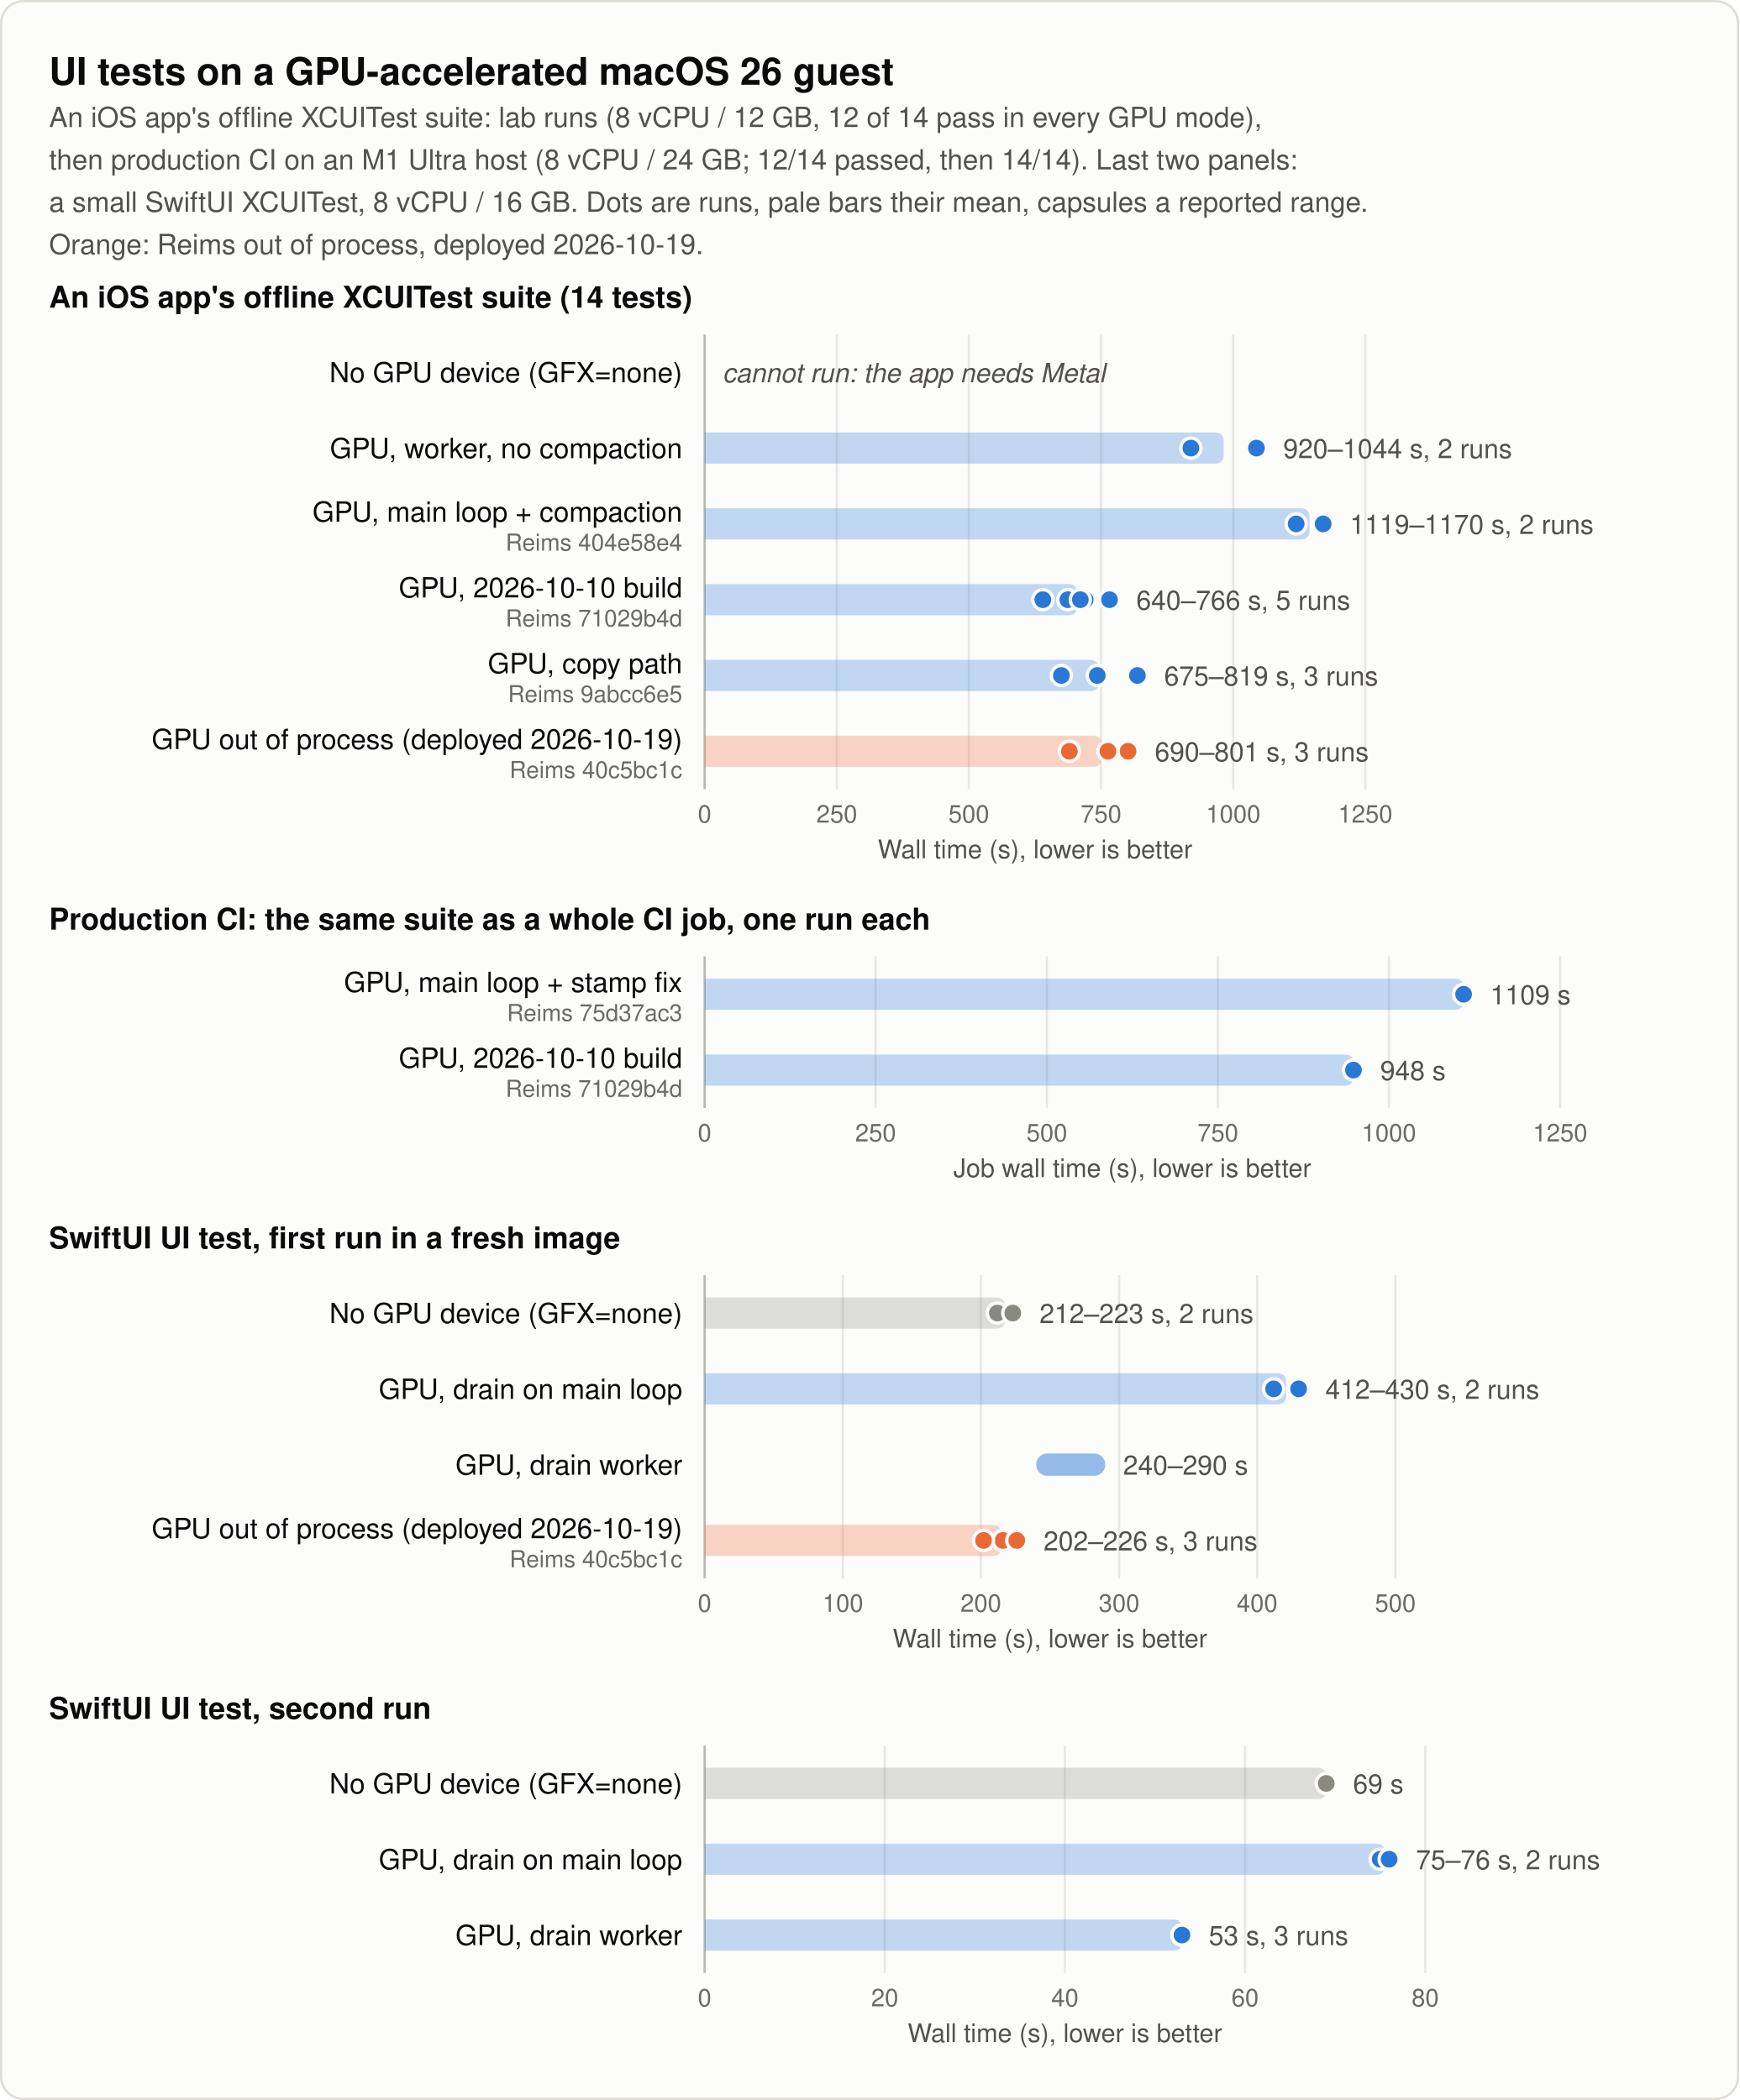
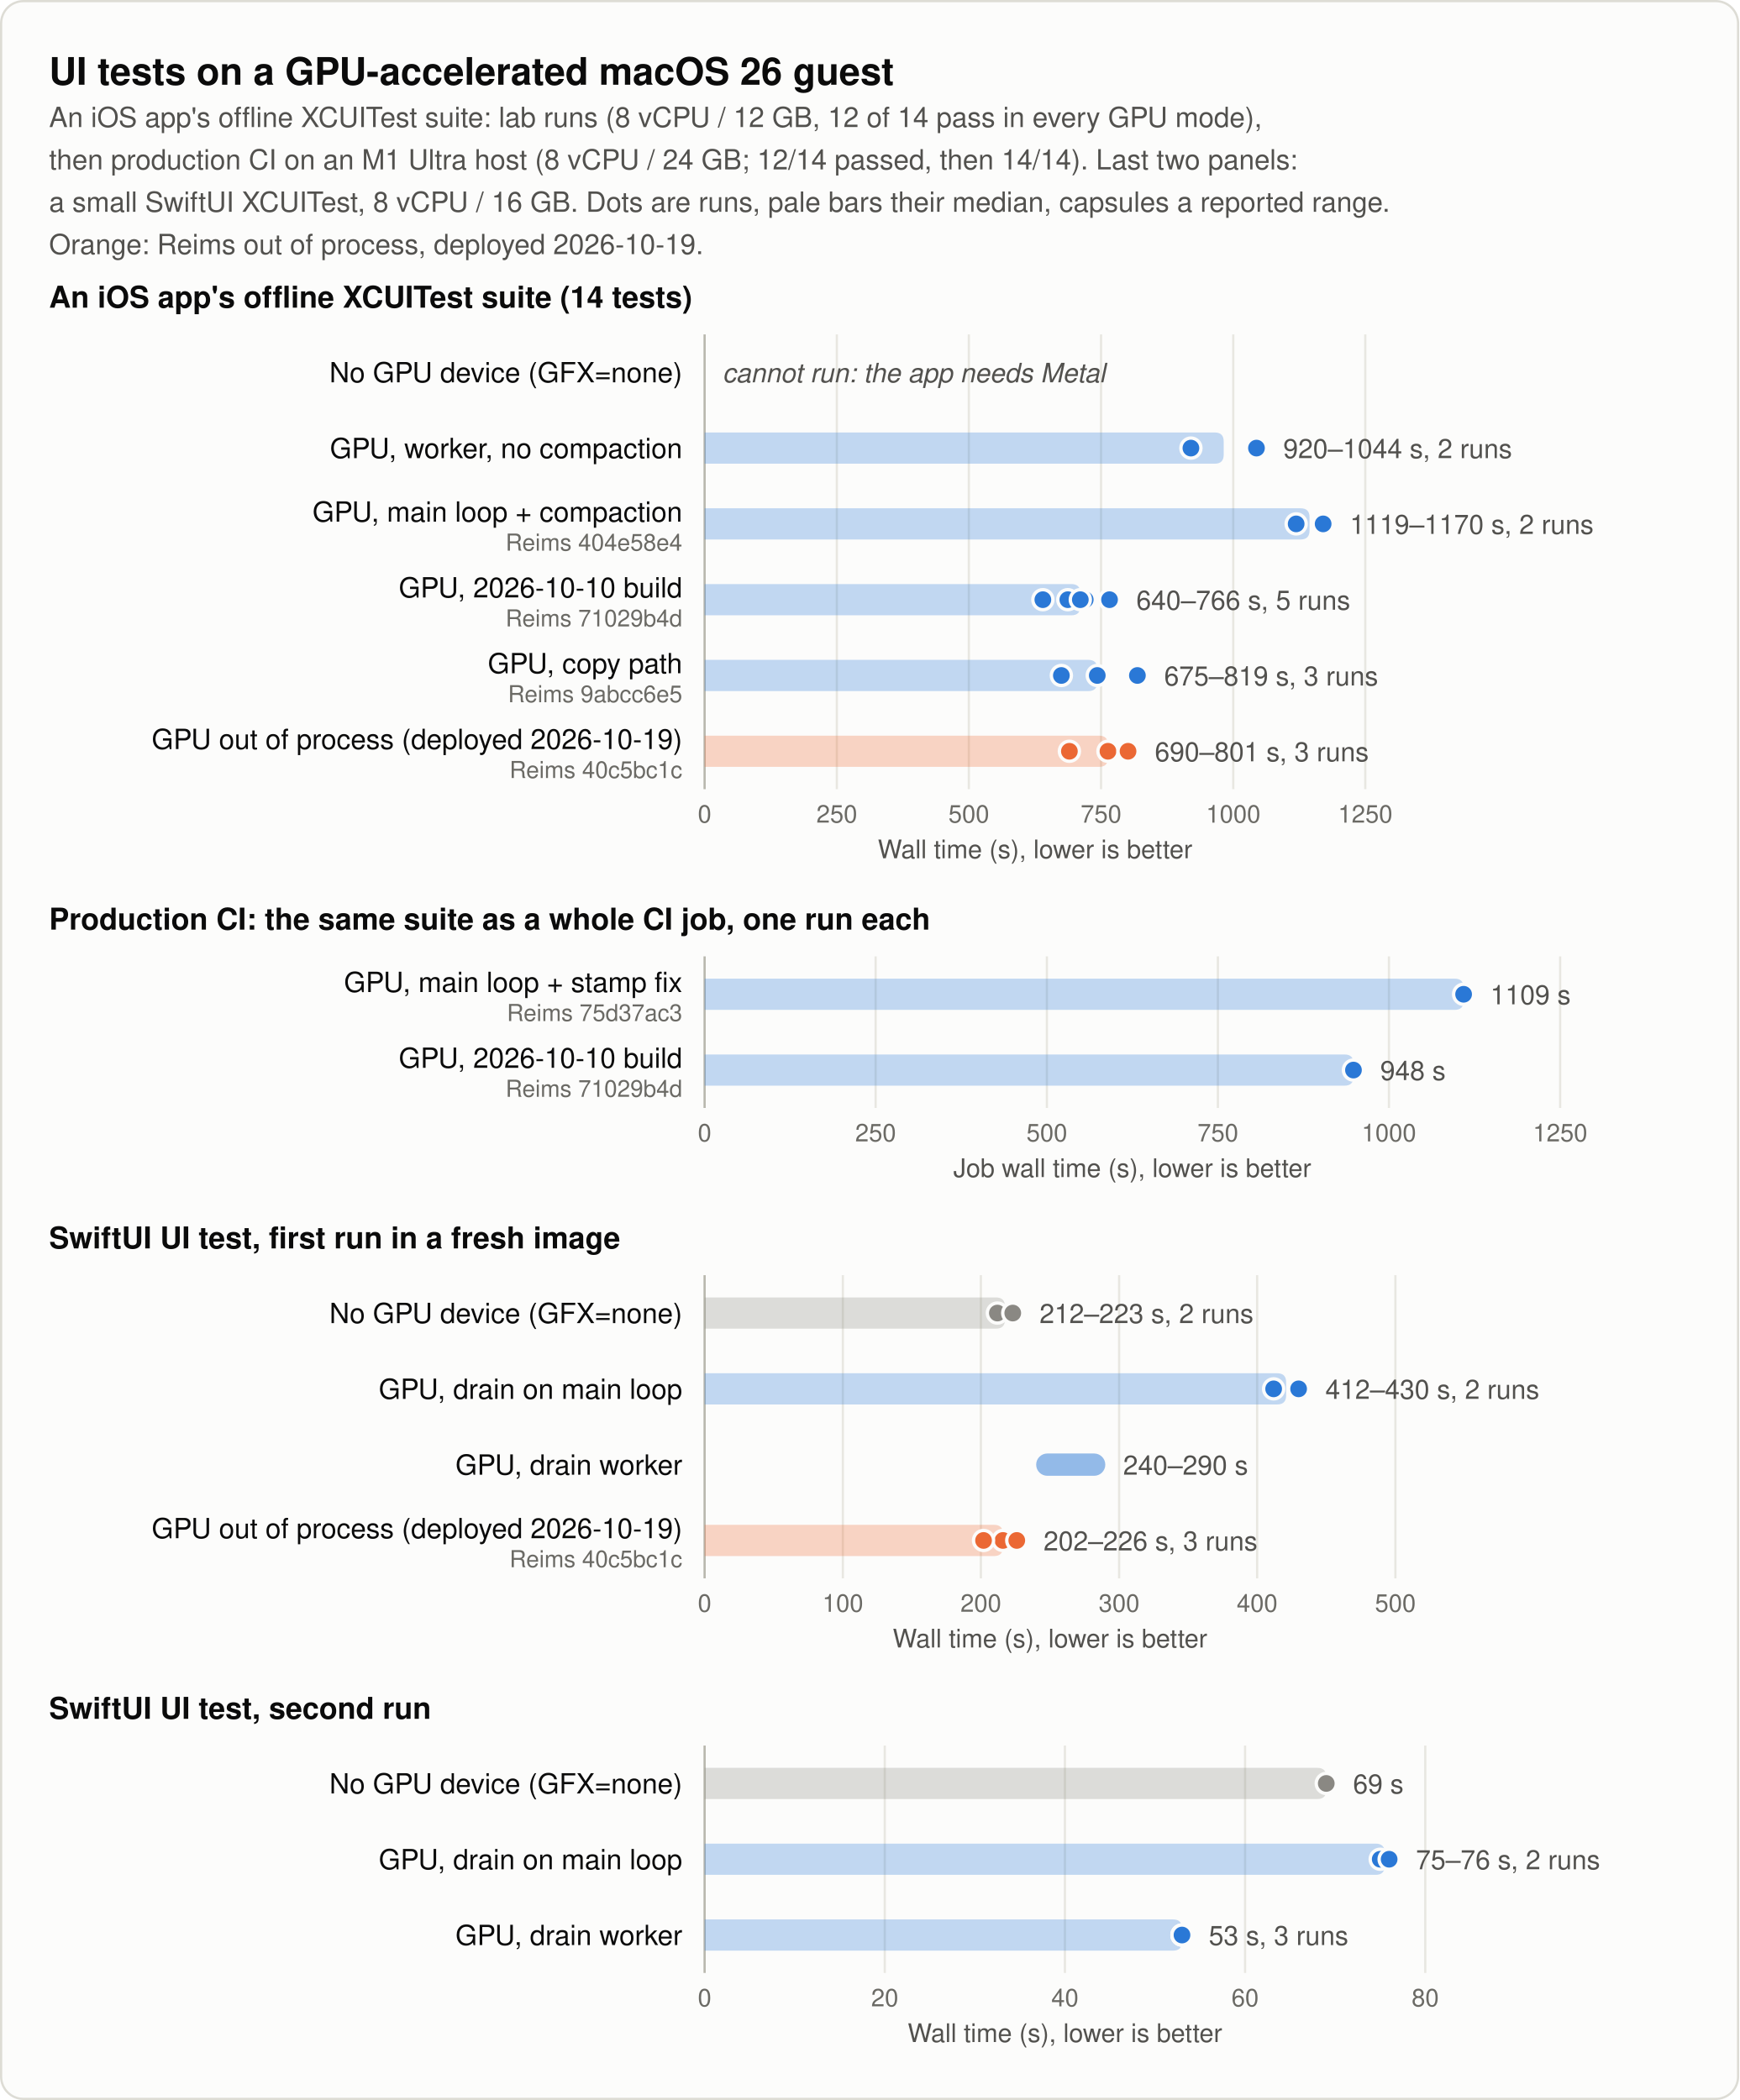
<svg xmlns="http://www.w3.org/2000/svg" width="780" height="942" viewBox="0 0 780 942" role="img" font-family="system-ui, -apple-system, 'Segoe UI', Helvetica, Arial, sans-serif">
  <rect x="0.5" y="0.5" width="779" height="941" rx="10" fill="#fcfcfb" stroke="#dddcd5" />
  <text x="22.0" y="38.0" font-size="17" fill="#0b0b0b" text-anchor="start" font-weight="600">UI tests on a GPU-accelerated macOS 26 guest</text>
  <text x="22.0" y="57.0" font-size="12.5" fill="#52514e" text-anchor="start">An iOS app's offline XCUITest suite: lab runs (8 vCPU / 12 GB, 12 of 14 pass in every GPU mode),</text>
  <text x="22.0" y="76.0" font-size="12.5" fill="#52514e" text-anchor="start">then production CI on an M1 Ultra host (8 vCPU / 24 GB; 12/14 passed, then 14/14). Last two panels:</text>
-   <text x="22.0" y="95.0" font-size="12.5" fill="#52514e" text-anchor="start">a small SwiftUI XCUITest, 8 vCPU / 16 GB. Dots are runs, pale bars their mean, capsules a reported range.</text>
+   <text x="22.0" y="95.0" font-size="12.5" fill="#52514e" text-anchor="start">a small SwiftUI XCUITest, 8 vCPU / 16 GB. Dots are runs, pale bars their median, capsules a reported range.</text>
  <text x="22.0" y="114.0" font-size="12.5" fill="#52514e" text-anchor="start">Orange: Reims out of process, deployed 2026-10-19.</text>
  <text x="22.0" y="138.0" font-size="13.5" fill="#0b0b0b" text-anchor="start" font-weight="600">An iOS app's offline XCUITest suite (14 tests)</text>
  <line x1="316.0" y1="150.0" x2="316.0" y2="354.0" stroke="#b9b8ae" stroke-width="1" />
  <text x="316.0" y="369.0" font-size="11" fill="#6b6a65" text-anchor="middle">0</text>
  <line x1="375.3" y1="150.0" x2="375.3" y2="354.0" stroke="#e8e7e1" stroke-width="1" />
  <text x="375.3" y="369.0" font-size="11" fill="#6b6a65" text-anchor="middle">250</text>
  <line x1="434.5" y1="150.0" x2="434.5" y2="354.0" stroke="#e8e7e1" stroke-width="1" />
  <text x="434.5" y="369.0" font-size="11" fill="#6b6a65" text-anchor="middle">500</text>
  <line x1="493.8" y1="150.0" x2="493.8" y2="354.0" stroke="#e8e7e1" stroke-width="1" />
  <text x="493.8" y="369.0" font-size="11" fill="#6b6a65" text-anchor="middle">750</text>
  <line x1="553.1" y1="150.0" x2="553.1" y2="354.0" stroke="#e8e7e1" stroke-width="1" />
  <text x="553.1" y="369.0" font-size="11" fill="#6b6a65" text-anchor="middle">1000</text>
  <line x1="612.3" y1="150.0" x2="612.3" y2="354.0" stroke="#e8e7e1" stroke-width="1" />
  <text x="612.3" y="369.0" font-size="11" fill="#6b6a65" text-anchor="middle">1250</text>
  <text x="306.0" y="171.5" font-size="12.5" fill="#0b0b0b" text-anchor="end">No GPU device (GFX=none)</text>
  <text x="324.0" y="171.5" font-size="12" fill="#52514e" text-anchor="start" font-style="italic">cannot run: the app needs Metal</text>
  <text x="306.0" y="205.5" font-size="12.5" fill="#0b0b0b" text-anchor="end">GPU, worker, no compaction</text>
  <path d="M316.0,194.0 H544.8 Q548.8,194.0 548.8,198.0 V204.0 Q548.8,208.0 544.8,208.0 H316.0 Z" fill="#2a78d6" fill-opacity="0.28" />
  <circle cx="534.1" cy="201.0" r="4.5" fill="#2a78d6" stroke="#fcfcfb" stroke-width="1.5" />
  <circle cx="563.5" cy="201.0" r="4.5" fill="#2a78d6" stroke="#fcfcfb" stroke-width="1.5" />
  <text x="575.5" y="205.5" font-size="12" fill="#52514e" text-anchor="start">920–1044 s, 2 runs</text>
  <text x="306.0" y="234.0" font-size="12.5" fill="#0b0b0b" text-anchor="end">GPU, main loop + compaction</text>
  <text x="306.0" y="247.0" font-size="10.5" fill="#6b6a65" text-anchor="end">Reims 404e58e4</text>
  <path d="M316.0,228.0 H583.3 Q587.3,228.0 587.3,232.0 V238.0 Q587.3,242.0 583.3,242.0 H316.0 Z" fill="#2a78d6" fill-opacity="0.28" />
  <circle cx="593.4" cy="235.0" r="4.5" fill="#2a78d6" stroke="#fcfcfb" stroke-width="1.5" />
  <circle cx="581.3" cy="235.0" r="4.5" fill="#2a78d6" stroke="#fcfcfb" stroke-width="1.5" />
  <text x="605.4" y="239.5" font-size="12" fill="#52514e" text-anchor="start">1119–1170 s, 2 runs</text>
  <text x="306.0" y="268.0" font-size="12.5" fill="#0b0b0b" text-anchor="end">GPU, 2026-10-10 build</text>
  <text x="306.0" y="281.0" font-size="10.5" fill="#6b6a65" text-anchor="end">Reims 71029b4d</text>
-   <path d="M316.0,262.0 H479.1 Q483.1,262.0 483.1,266.0 V272.0 Q483.1,276.0 479.1,276.0 H316.0 Z" fill="#2a78d6" fill-opacity="0.28" />
+   <path d="M316.0,262.0 H480.5 Q484.5,262.0 484.5,266.0 V272.0 Q484.5,276.0 480.5,276.0 H316.0 Z" fill="#2a78d6" fill-opacity="0.28" />
  <circle cx="478.9" cy="269.0" r="4.5" fill="#2a78d6" stroke="#fcfcfb" stroke-width="1.5" />
  <circle cx="486.7" cy="269.0" r="4.5" fill="#2a78d6" stroke="#fcfcfb" stroke-width="1.5" />
  <circle cx="497.6" cy="269.0" r="4.5" fill="#2a78d6" stroke="#fcfcfb" stroke-width="1.5" />
  <circle cx="484.5" cy="269.0" r="4.5" fill="#2a78d6" stroke="#fcfcfb" stroke-width="1.5" />
  <circle cx="467.7" cy="269.0" r="4.5" fill="#2a78d6" stroke="#fcfcfb" stroke-width="1.5" />
  <text x="509.6" y="273.5" font-size="12" fill="#52514e" text-anchor="start">640–766 s, 5 runs</text>
  <text x="306.0" y="302.0" font-size="12.5" fill="#0b0b0b" text-anchor="end">GPU, copy path</text>
  <text x="306.0" y="315.0" font-size="10.5" fill="#6b6a65" text-anchor="end">Reims 9abcc6e5</text>
-   <path d="M316.0,296.0 H488.8 Q492.8,296.0 492.8,300.0 V306.0 Q492.8,310.0 488.8,310.0 H316.0 Z" fill="#2a78d6" fill-opacity="0.28" />
+   <path d="M316.0,296.0 H488.1 Q492.1,296.0 492.1,300.0 V306.0 Q492.1,310.0 488.1,310.0 H316.0 Z" fill="#2a78d6" fill-opacity="0.28" />
  <circle cx="476.0" cy="303.0" r="4.5" fill="#2a78d6" stroke="#fcfcfb" stroke-width="1.5" />
  <circle cx="492.1" cy="303.0" r="4.5" fill="#2a78d6" stroke="#fcfcfb" stroke-width="1.5" />
  <circle cx="510.1" cy="303.0" r="4.5" fill="#2a78d6" stroke="#fcfcfb" stroke-width="1.5" />
  <text x="522.1" y="307.5" font-size="12" fill="#52514e" text-anchor="start">675–819 s, 3 runs</text>
  <text x="306.0" y="336.0" font-size="12.5" fill="#0b0b0b" text-anchor="end">GPU out of process (deployed 2026-10-19)</text>
  <text x="306.0" y="349.0" font-size="10.5" fill="#6b6a65" text-anchor="end">Reims 40c5bc1c</text>
-   <path d="M316.0,330.0 H490.1 Q494.1,330.0 494.1,334.0 V340.0 Q494.1,344.0 490.1,344.0 H316.0 Z" fill="#eb6834" fill-opacity="0.28" />
+   <path d="M316.0,330.0 H492.9 Q496.9,330.0 496.9,334.0 V340.0 Q496.9,344.0 492.9,344.0 H316.0 Z" fill="#eb6834" fill-opacity="0.28" />
  <circle cx="479.6" cy="337.0" r="4.5" fill="#eb6834" stroke="#fcfcfb" stroke-width="1.5" />
  <circle cx="496.9" cy="337.0" r="4.5" fill="#eb6834" stroke="#fcfcfb" stroke-width="1.5" />
  <circle cx="505.9" cy="337.0" r="4.5" fill="#eb6834" stroke="#fcfcfb" stroke-width="1.5" />
  <text x="517.9" y="341.5" font-size="12" fill="#52514e" text-anchor="start">690–801 s, 3 runs</text>
  <text x="464.2" y="385.0" font-size="11.5" fill="#52514e" text-anchor="middle">Wall time (s), lower is better</text>
  <text x="22.0" y="417.0" font-size="13.5" fill="#0b0b0b" text-anchor="start" font-weight="600">Production CI: the same suite as a whole CI job, one run each</text>
  <line x1="316.0" y1="429.0" x2="316.0" y2="497.0" stroke="#b9b8ae" stroke-width="1" />
  <text x="316.0" y="512.0" font-size="11" fill="#6b6a65" text-anchor="middle">0</text>
  <line x1="392.7" y1="429.0" x2="392.7" y2="497.0" stroke="#e8e7e1" stroke-width="1" />
  <text x="392.7" y="512.0" font-size="11" fill="#6b6a65" text-anchor="middle">250</text>
  <line x1="469.5" y1="429.0" x2="469.5" y2="497.0" stroke="#e8e7e1" stroke-width="1" />
  <text x="469.5" y="512.0" font-size="11" fill="#6b6a65" text-anchor="middle">500</text>
  <line x1="546.2" y1="429.0" x2="546.2" y2="497.0" stroke="#e8e7e1" stroke-width="1" />
  <text x="546.2" y="512.0" font-size="11" fill="#6b6a65" text-anchor="middle">750</text>
  <line x1="622.9" y1="429.0" x2="622.9" y2="497.0" stroke="#e8e7e1" stroke-width="1" />
  <text x="622.9" y="512.0" font-size="11" fill="#6b6a65" text-anchor="middle">1000</text>
  <line x1="699.7" y1="429.0" x2="699.7" y2="497.0" stroke="#e8e7e1" stroke-width="1" />
  <text x="699.7" y="512.0" font-size="11" fill="#6b6a65" text-anchor="middle">1250</text>
  <text x="306.0" y="445.0" font-size="12.5" fill="#0b0b0b" text-anchor="end">GPU, main loop + stamp fix</text>
  <text x="306.0" y="458.0" font-size="10.5" fill="#6b6a65" text-anchor="end">Reims 75d37ac3</text>
  <path d="M316.0,439.0 H652.4 Q656.4,439.0 656.4,443.0 V449.0 Q656.4,453.0 652.4,453.0 H316.0 Z" fill="#2a78d6" fill-opacity="0.28" />
  <circle cx="656.4" cy="446.0" r="4.5" fill="#2a78d6" stroke="#fcfcfb" stroke-width="1.5" />
  <text x="668.4" y="450.5" font-size="12" fill="#52514e" text-anchor="start">1109 s</text>
  <text x="306.0" y="479.0" font-size="12.5" fill="#0b0b0b" text-anchor="end">GPU, 2026-10-10 build</text>
  <text x="306.0" y="492.0" font-size="10.5" fill="#6b6a65" text-anchor="end">Reims 71029b4d</text>
  <path d="M316.0,473.0 H603.0 Q607.0,473.0 607.0,477.0 V483.0 Q607.0,487.0 603.0,487.0 H316.0 Z" fill="#2a78d6" fill-opacity="0.28" />
  <circle cx="607.0" cy="480.0" r="4.5" fill="#2a78d6" stroke="#fcfcfb" stroke-width="1.5" />
  <text x="619.0" y="484.5" font-size="12" fill="#52514e" text-anchor="start">948 s</text>
  <text x="507.8" y="528.0" font-size="11.5" fill="#52514e" text-anchor="middle">Job wall time (s), lower is better</text>
  <text x="22.0" y="560.0" font-size="13.5" fill="#0b0b0b" text-anchor="start" font-weight="600">SwiftUI UI test, first run in a fresh image</text>
  <line x1="316.0" y1="572.0" x2="316.0" y2="708.0" stroke="#b9b8ae" stroke-width="1" />
  <text x="316.0" y="723.0" font-size="11" fill="#6b6a65" text-anchor="middle">0</text>
  <line x1="378.0" y1="572.0" x2="378.0" y2="708.0" stroke="#e8e7e1" stroke-width="1" />
  <text x="378.0" y="723.0" font-size="11" fill="#6b6a65" text-anchor="middle">100</text>
  <line x1="439.9" y1="572.0" x2="439.9" y2="708.0" stroke="#e8e7e1" stroke-width="1" />
  <text x="439.9" y="723.0" font-size="11" fill="#6b6a65" text-anchor="middle">200</text>
  <line x1="501.9" y1="572.0" x2="501.9" y2="708.0" stroke="#e8e7e1" stroke-width="1" />
  <text x="501.9" y="723.0" font-size="11" fill="#6b6a65" text-anchor="middle">300</text>
  <line x1="563.8" y1="572.0" x2="563.8" y2="708.0" stroke="#e8e7e1" stroke-width="1" />
  <text x="563.8" y="723.0" font-size="11" fill="#6b6a65" text-anchor="middle">400</text>
  <line x1="625.8" y1="572.0" x2="625.8" y2="708.0" stroke="#e8e7e1" stroke-width="1" />
  <text x="625.8" y="723.0" font-size="11" fill="#6b6a65" text-anchor="middle">500</text>
  <text x="306.0" y="593.5" font-size="12.5" fill="#0b0b0b" text-anchor="end">No GPU device (GFX=none)</text>
  <path d="M316.0,582.0 H446.7 Q450.7,582.0 450.7,586.0 V592.0 Q450.7,596.0 446.7,596.0 H316.0 Z" fill="#8a8883" fill-opacity="0.28" />
  <circle cx="447.3" cy="589.0" r="4.5" fill="#8a8883" stroke="#fcfcfb" stroke-width="1.5" />
  <circle cx="454.2" cy="589.0" r="4.5" fill="#8a8883" stroke="#fcfcfb" stroke-width="1.5" />
  <text x="466.2" y="593.5" font-size="12" fill="#52514e" text-anchor="start">212–223 s, 2 runs</text>
  <text x="306.0" y="627.5" font-size="12.5" fill="#0b0b0b" text-anchor="end">GPU, drain on main loop</text>
  <path d="M316.0,616.0 H572.8 Q576.8,616.0 576.8,620.0 V626.0 Q576.8,630.0 572.8,630.0 H316.0 Z" fill="#2a78d6" fill-opacity="0.28" />
  <circle cx="571.2" cy="623.0" r="4.5" fill="#2a78d6" stroke="#fcfcfb" stroke-width="1.5" />
  <circle cx="582.4" cy="623.0" r="4.5" fill="#2a78d6" stroke="#fcfcfb" stroke-width="1.5" />
  <text x="594.4" y="627.5" font-size="12" fill="#52514e" text-anchor="start">412–430 s, 2 runs</text>
  <text x="306.0" y="661.5" font-size="12.5" fill="#0b0b0b" text-anchor="end">GPU, drain worker</text>
  <rect x="464.7" y="652.0" width="31.0" height="10.0" rx="5" fill="#2a78d6" fill-opacity="0.5" />
  <text x="503.7" y="661.5" font-size="12" fill="#52514e" text-anchor="start">240–290 s</text>
  <text x="306.0" y="690.0" font-size="12.5" fill="#0b0b0b" text-anchor="end">GPU out of process (deployed 2026-10-19)</text>
  <text x="306.0" y="703.0" font-size="10.5" fill="#6b6a65" text-anchor="end">Reims 40c5bc1c</text>
-   <path d="M316.0,684.0 H445.0 Q449.0,684.0 449.0,688.0 V694.0 Q449.0,698.0 445.0,698.0 H316.0 Z" fill="#eb6834" fill-opacity="0.28" />
+   <path d="M316.0,684.0 H445.8 Q449.8,684.0 449.8,688.0 V694.0 Q449.8,698.0 445.8,698.0 H316.0 Z" fill="#eb6834" fill-opacity="0.28" />
  <circle cx="449.8" cy="691.0" r="4.5" fill="#eb6834" stroke="#fcfcfb" stroke-width="1.5" />
  <circle cx="441.1" cy="691.0" r="4.5" fill="#eb6834" stroke="#fcfcfb" stroke-width="1.5" />
  <circle cx="456.0" cy="691.0" r="4.5" fill="#eb6834" stroke="#fcfcfb" stroke-width="1.5" />
  <text x="468.0" y="695.5" font-size="12" fill="#52514e" text-anchor="start">202–226 s, 3 runs</text>
  <text x="470.9" y="739.0" font-size="11.5" fill="#52514e" text-anchor="middle">Wall time (s), lower is better</text>
  <text x="22.0" y="771.0" font-size="13.5" fill="#0b0b0b" text-anchor="start" font-weight="600">SwiftUI UI test, second run</text>
  <line x1="316.0" y1="783.0" x2="316.0" y2="885.0" stroke="#b9b8ae" stroke-width="1" />
  <text x="316.0" y="900.0" font-size="11" fill="#6b6a65" text-anchor="middle">0</text>
  <line x1="396.8" y1="783.0" x2="396.8" y2="885.0" stroke="#e8e7e1" stroke-width="1" />
  <text x="396.8" y="900.0" font-size="11" fill="#6b6a65" text-anchor="middle">20</text>
  <line x1="477.6" y1="783.0" x2="477.6" y2="885.0" stroke="#e8e7e1" stroke-width="1" />
  <text x="477.6" y="900.0" font-size="11" fill="#6b6a65" text-anchor="middle">40</text>
  <line x1="558.4" y1="783.0" x2="558.4" y2="885.0" stroke="#e8e7e1" stroke-width="1" />
  <text x="558.4" y="900.0" font-size="11" fill="#6b6a65" text-anchor="middle">60</text>
  <line x1="639.2" y1="783.0" x2="639.2" y2="885.0" stroke="#e8e7e1" stroke-width="1" />
  <text x="639.2" y="900.0" font-size="11" fill="#6b6a65" text-anchor="middle">80</text>
  <text x="306.0" y="804.5" font-size="12.5" fill="#0b0b0b" text-anchor="end">No GPU device (GFX=none)</text>
  <path d="M316.0,793.0 H590.8 Q594.8,793.0 594.8,797.0 V803.0 Q594.8,807.0 590.8,807.0 H316.0 Z" fill="#8a8883" fill-opacity="0.28" />
  <circle cx="594.8" cy="800.0" r="4.5" fill="#8a8883" stroke="#fcfcfb" stroke-width="1.5" />
  <text x="606.8" y="804.5" font-size="12" fill="#52514e" text-anchor="start">69 s</text>
  <text x="306.0" y="838.5" font-size="12.5" fill="#0b0b0b" text-anchor="end">GPU, drain on main loop</text>
  <path d="M316.0,827.0 H617.0 Q621.0,827.0 621.0,831.0 V837.0 Q621.0,841.0 617.0,841.0 H316.0 Z" fill="#2a78d6" fill-opacity="0.28" />
  <circle cx="619.0" cy="834.0" r="4.5" fill="#2a78d6" stroke="#fcfcfb" stroke-width="1.5" />
  <circle cx="623.0" cy="834.0" r="4.5" fill="#2a78d6" stroke="#fcfcfb" stroke-width="1.5" />
  <text x="635.0" y="838.5" font-size="12" fill="#52514e" text-anchor="start">75–76 s, 2 runs</text>
  <text x="306.0" y="872.5" font-size="12.5" fill="#0b0b0b" text-anchor="end">GPU, drain worker</text>
  <path d="M316.0,861.0 H526.1 Q530.1,861.0 530.1,865.0 V871.0 Q530.1,875.0 526.1,875.0 H316.0 Z" fill="#2a78d6" fill-opacity="0.28" />
  <circle cx="530.1" cy="868.0" r="4.5" fill="#2a78d6" stroke="#fcfcfb" stroke-width="1.5" />
  <circle cx="530.1" cy="868.0" r="4.5" fill="#2a78d6" stroke="#fcfcfb" stroke-width="1.5" />
  <circle cx="530.1" cy="868.0" r="4.5" fill="#2a78d6" stroke="#fcfcfb" stroke-width="1.5" />
  <text x="542.1" y="872.5" font-size="12" fill="#52514e" text-anchor="start">53 s, 3 runs</text>
  <text x="477.6" y="916.0" font-size="11.5" fill="#52514e" text-anchor="middle">Wall time (s), lower is better</text>
</svg>
